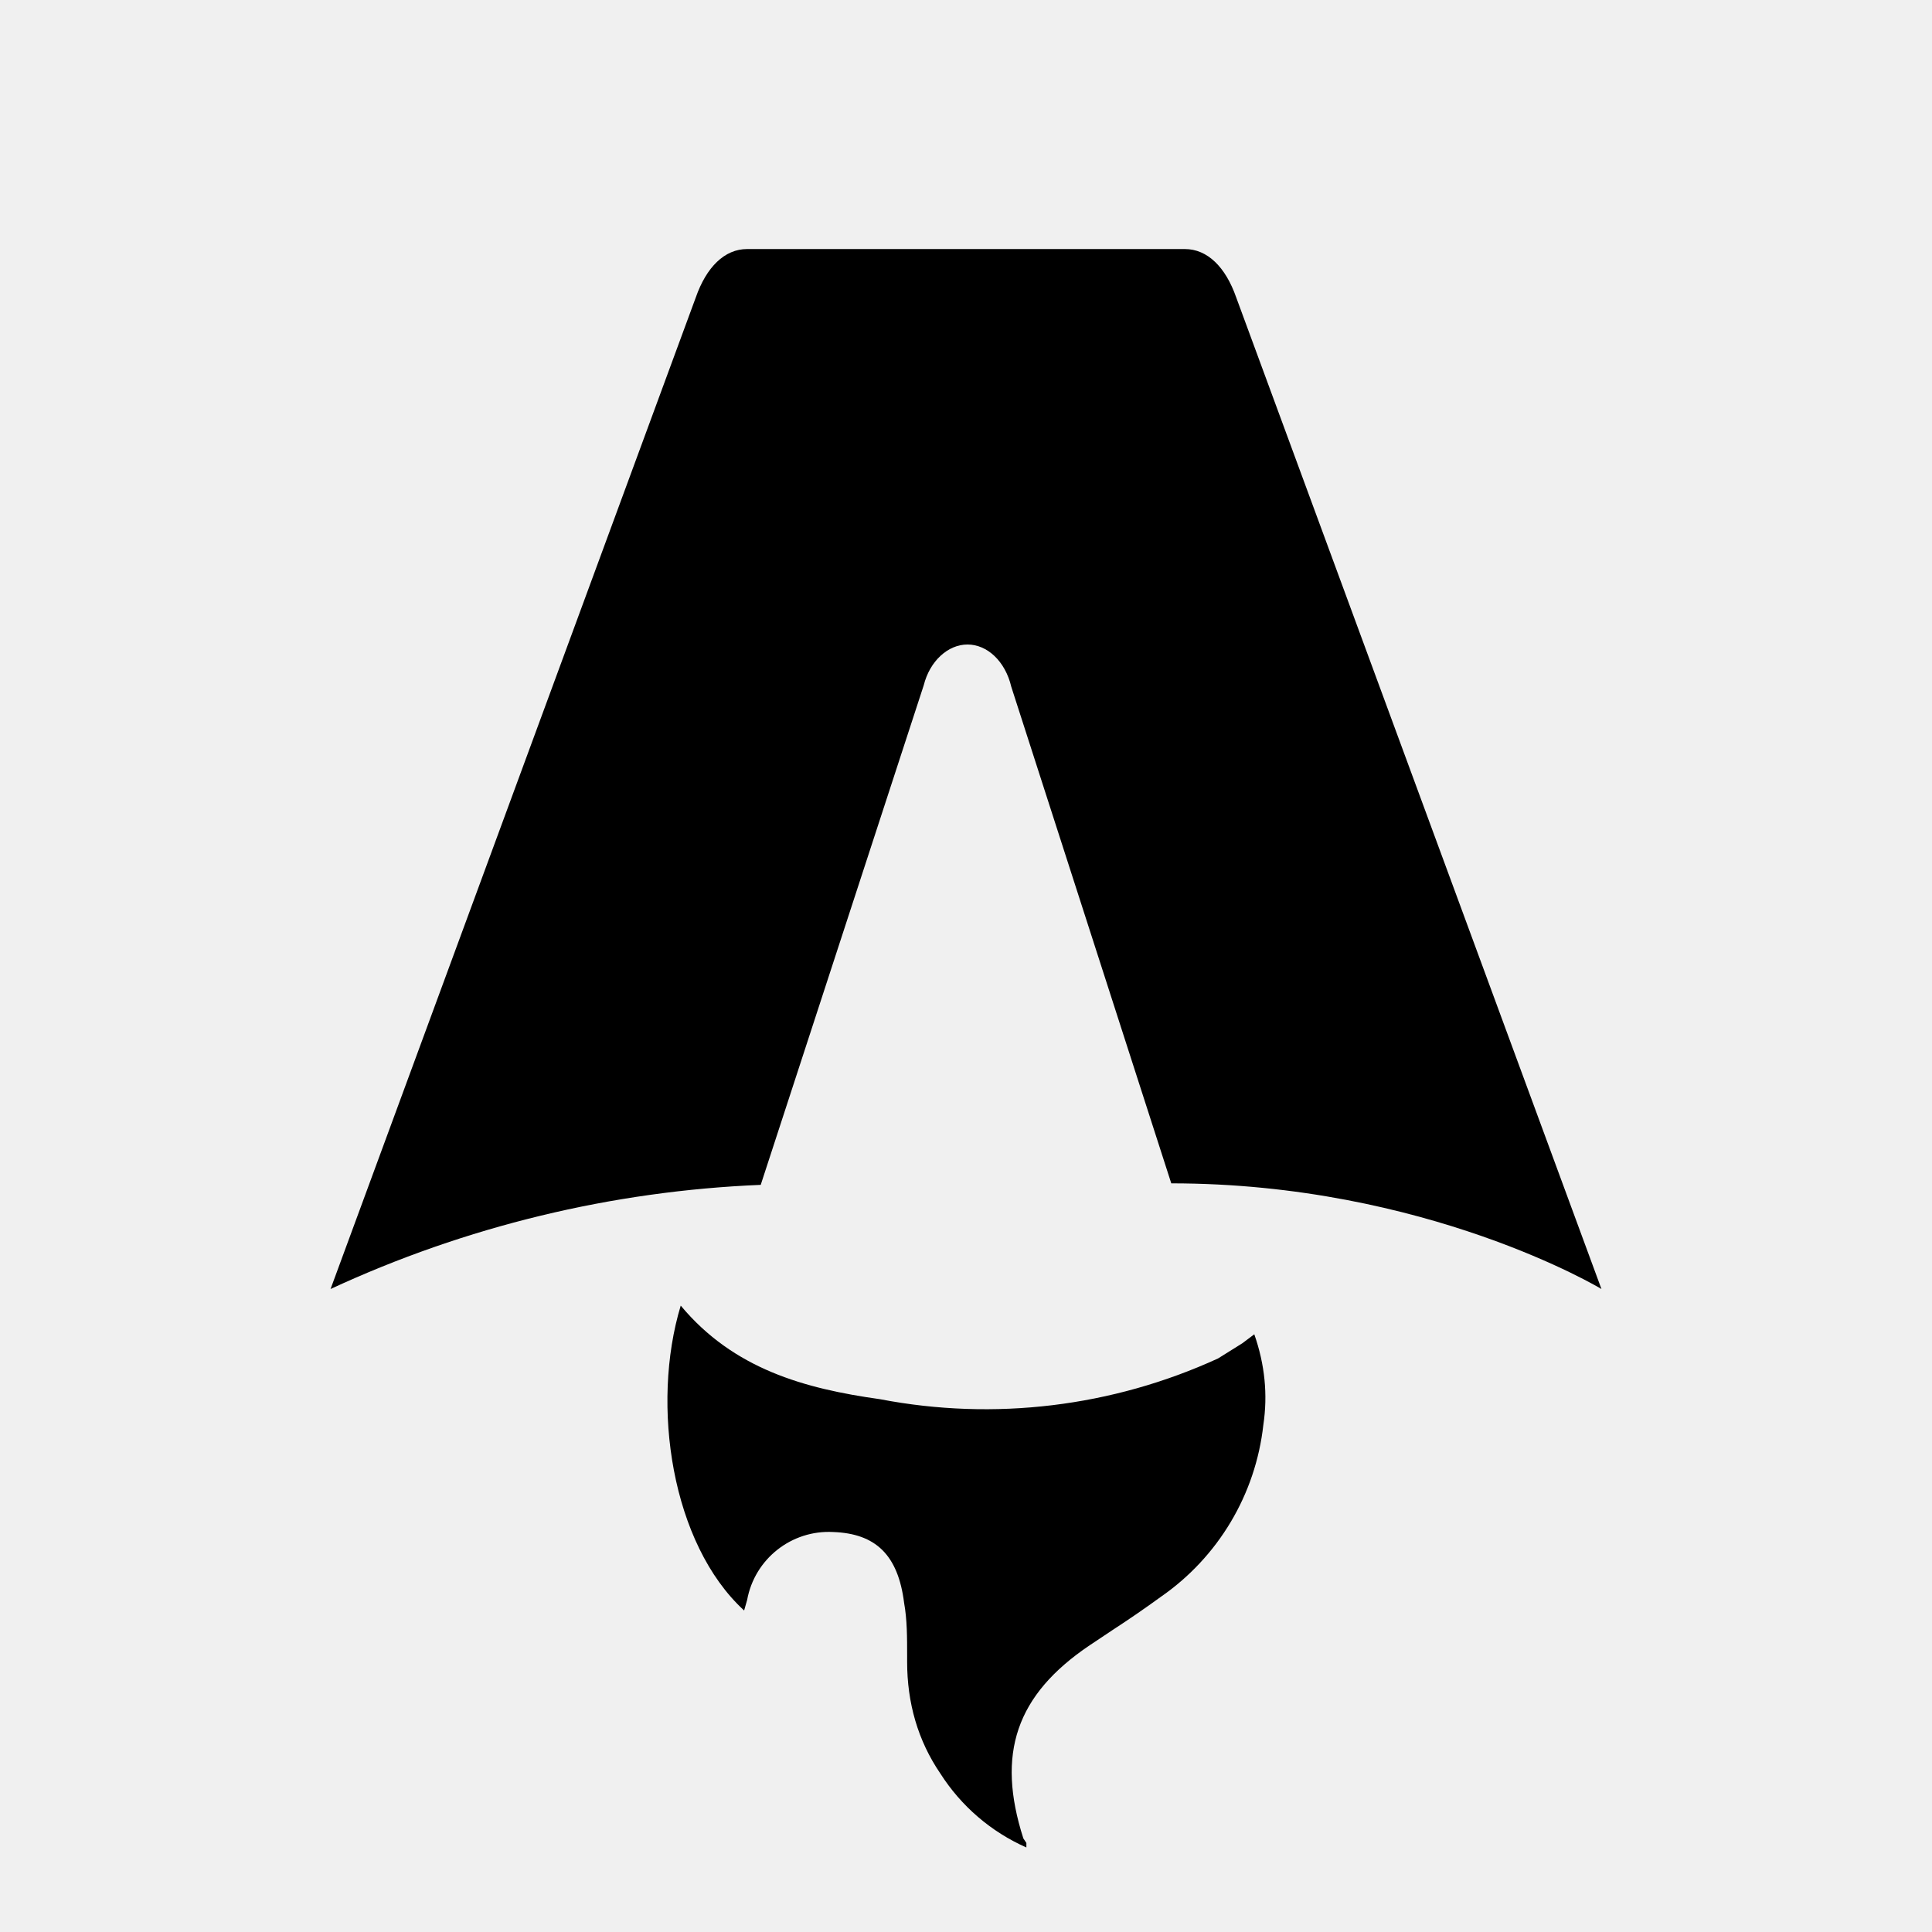
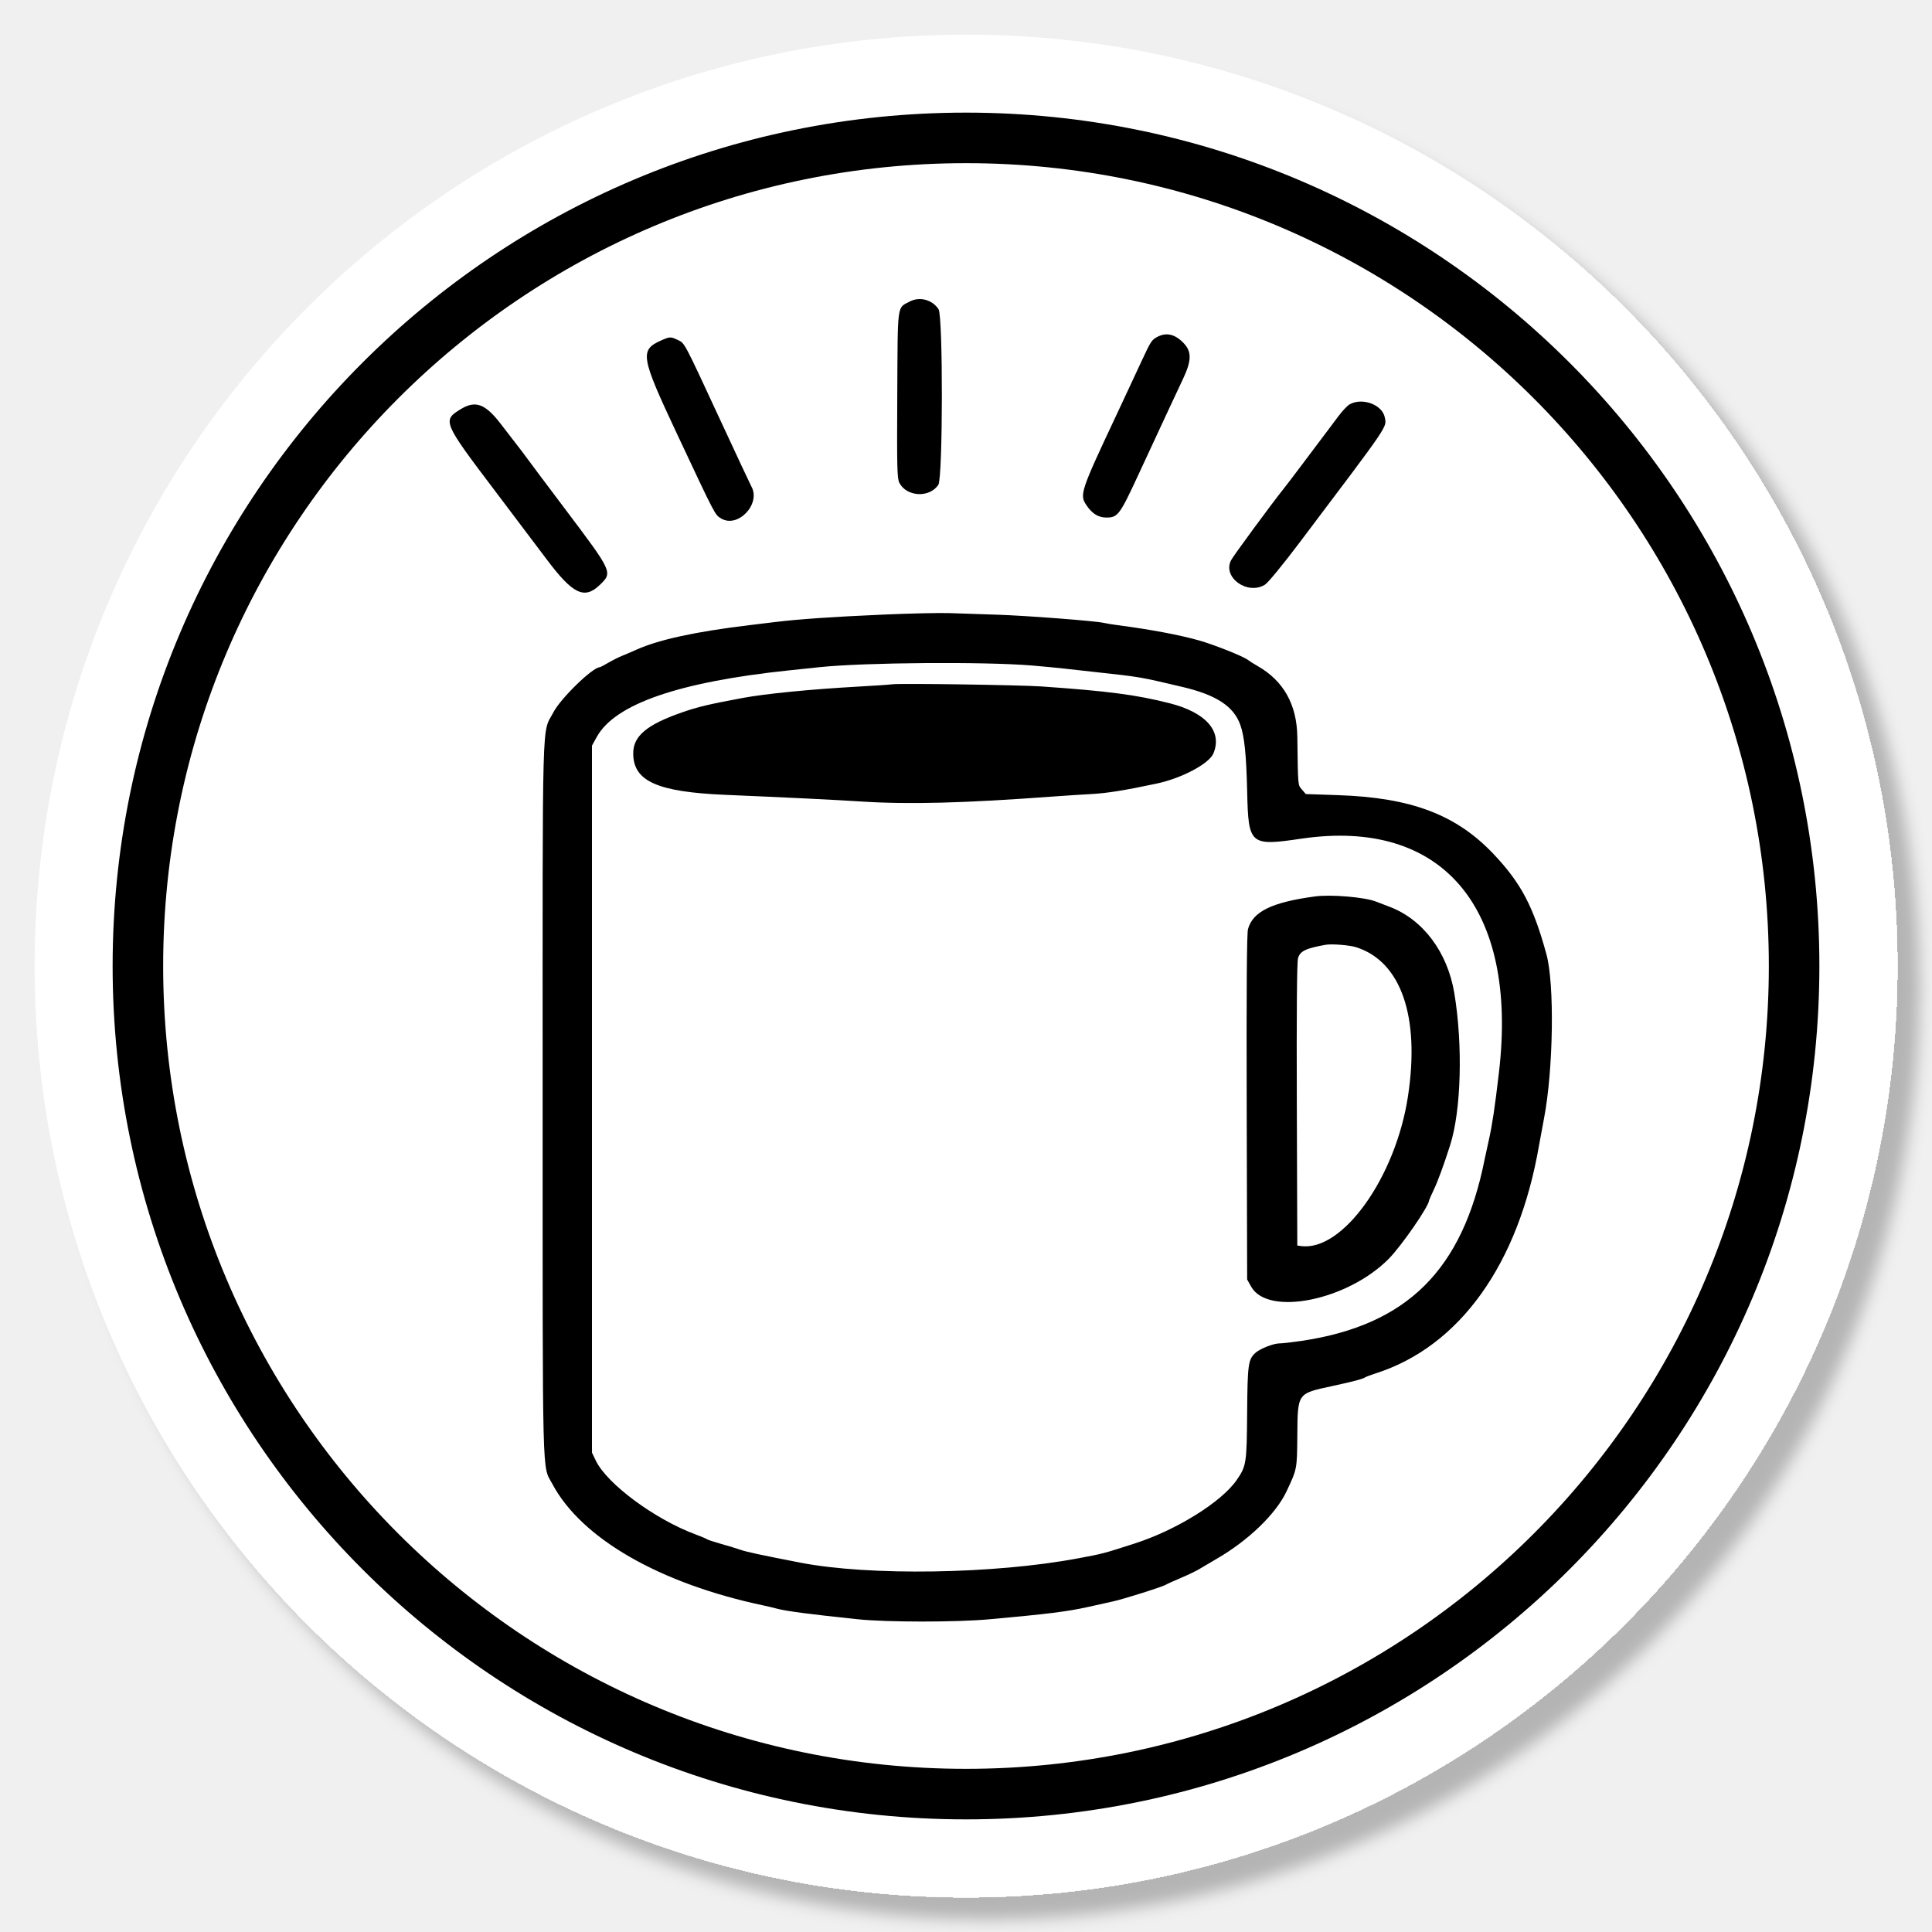
- <svg xmlns="http://www.w3.org/2000/svg" fill="none" viewBox="0 0 128 128">
-   <path d="M50.4 78.5a75.1 75.1 0 0 0-28.5 6.9l24.2-65.7c.7-2 1.9-3.2 3.4-3.2h29c1.5 0 2.7 1.2 3.4 3.2l24.2 65.7s-11.6-7-28.5-7L67 45.5c-.4-1.7-1.6-2.8-2.9-2.8-1.3 0-2.5 1.1-2.9 2.7L50.4 78.5Zm-1.1 28.2Zm-4.2-20.2c-2 6.6-.6 15.8 4.2 20.2a17.5 17.5 0 0 1 .2-.7 5.5 5.5 0 0 1 5.7-4.5c2.8.1 4.3 1.5 4.7 4.7.2 1.1.2 2.3.2 3.5v.4c0 2.7.7 5.2 2.2 7.4a13 13 0 0 0 5.7 4.9v-.3l-.2-.3c-1.8-5.6-.5-9.5 4.4-12.8l1.5-1a73 73 0 0 0 3.2-2.2 16 16 0 0 0 6.8-11.4c.3-2 .1-4-.6-6l-.8.6-1.6 1a37 37 0 0 1-22.4 2.7c-5-.7-9.7-2-13.2-6.2Z" />
-   <style>
-         path { fill: #000; }
-         @media (prefers-color-scheme: dark) {
-             path { fill: #FFF; }
-         }
-     </style>
+ <svg xmlns="http://www.w3.org/2000/svg" width="1338" height="1338" viewBox="0 0 1338 1338" fill="none">
+   <g clip-path="url(#clip0_1095_2)">
+     <g filter="url(#filter0_d_1095_2)">
+       <circle cx="669" cy="669" r="645" fill="white" />
+     </g>
+     <circle cx="669" cy="669" r="573.5" fill="white" stroke="black" stroke-width="35" />
+     <path fill-rule="evenodd" clip-rule="evenodd" d="M630.111 208.79C621.108 213.552 621.748 208.809 621.4 273.393C621.128 324.004 621.304 331.387 622.855 334.386C627.886 344.116 643.636 344.939 649.833 335.796C653.008 331.11 653.146 218.973 649.982 214.144C645.675 207.571 636.891 205.205 630.111 208.79ZM801.682 233.227C797.597 235.351 797.101 236.108 790.485 250.311C788.045 255.548 783.936 264.371 781.353 269.917C778.77 275.463 775.234 283.025 773.497 286.722C748.111 340.732 747.479 342.638 752.512 350.034C756.456 355.829 760.701 358.426 766.229 358.426C774.206 358.426 775.495 356.673 788.92 327.616C794.703 315.096 799.128 305.566 803.227 296.806C805.244 292.492 808.528 285.434 810.523 281.12C812.52 276.807 816.408 268.513 819.165 262.688C825.233 249.868 825.414 243.668 819.893 237.796C813.969 231.494 807.929 229.978 801.682 233.227ZM458.012 235.712C442.871 242.45 443.588 246.684 469.037 300.87C495.663 357.559 495.064 356.409 499.349 359.022C510.986 366.117 527.208 348.974 520.335 336.843C519.728 335.773 510.352 315.755 499.499 292.357C473.306 235.889 474.304 237.779 469.418 235.449C464.488 233.098 463.857 233.112 458.012 235.712ZM934.791 279.966C933.218 280.82 929.744 284.456 927.069 288.042C924.393 291.63 919.354 298.346 915.856 302.967C912.365 307.589 905.537 316.664 900.689 323.134C895.833 329.605 890.451 336.662 888.718 338.82C880.699 348.831 854.152 384.927 852.587 387.964C846.445 399.83 863.895 412.421 876.059 404.903C878.175 403.598 888.366 391.185 900.202 375.493C962.976 292.295 960.356 296.138 959.038 289.114C957.393 280.322 943.664 275.141 934.791 279.966ZM319.334 283.21C306.164 291.183 306.495 291.974 343.299 340.594C355.315 356.467 371.232 377.562 378.669 387.468C396.774 411.584 404.765 415.388 415.489 404.992C424.37 396.385 424.325 396.286 391.582 352.824C377.655 334.338 365.374 317.952 364.292 316.412C363.21 314.871 360.69 311.536 358.694 309C356.696 306.463 351.415 299.615 346.956 293.782C336.212 279.724 329.399 277.118 319.334 283.21ZM611.627 425.639C576.333 427.189 553.399 428.771 536.562 430.817C531.017 431.491 522.949 432.471 518.636 432.993C481.486 437.491 456.272 442.976 440.771 449.934C437.381 451.455 432.844 453.394 430.687 454.244C428.531 455.093 424.35 457.198 421.395 458.923C418.441 460.648 415.759 462.06 415.434 462.06C410.474 462.06 388.308 483.589 383.246 493.324C375.153 508.885 375.788 486.032 375.803 761.37C375.818 1032.8 375.347 1014.23 382.549 1027.74C402.699 1065.55 456.941 1096.71 529.113 1111.94C531.794 1112.5 535.915 1113.49 538.269 1114.12C544.436 1115.78 560.947 1117.94 593.701 1121.38C614.136 1123.53 662.031 1123.54 685.571 1121.4C725.544 1117.77 739.102 1116.08 753.065 1113C758.46 1111.8 766.405 1110.04 770.718 1109.08C778.679 1107.32 805.64 1098.77 807.691 1097.35C808.306 1096.93 812.844 1094.88 817.774 1092.8C822.704 1090.72 828.501 1087.93 830.658 1086.6C832.815 1085.28 838.138 1082.15 842.492 1079.62C864.558 1066.87 883.646 1048.45 890.962 1032.89C898.349 1017.14 898.245 1017.7 898.453 994.023C898.709 964.697 898.413 965.12 922.213 960.001C936.924 956.83 943.824 955.009 945.493 953.851C946.108 953.428 949.391 952.19 952.777 951.104C1010.87 932.543 1051.7 875.512 1065.87 793.127C1066.51 789.43 1068.05 781.112 1069.29 774.642C1075.77 740.883 1076.66 681.66 1070.99 660.925C1061.95 627.84 1053.47 611.73 1034.57 591.686C1008.64 564.211 977.543 552.396 926.597 550.674L904.331 549.921L901.664 546.821C898.788 543.479 898.94 545.153 898.453 510.235C898.142 488.05 888.997 471.653 871.235 461.429C868.328 459.756 865.189 457.785 864.271 457.051C861.18 454.592 840.934 446.51 830.416 443.536C816.865 439.704 796.815 435.939 774.08 432.958C770.383 432.474 766.097 431.773 764.556 431.4C759.013 430.059 710.906 426.356 690.612 425.708C679.213 425.344 664.34 424.848 657.562 424.605C650.783 424.362 630.113 424.827 611.627 425.639ZM714.7 460.894C722.095 461.507 732.43 462.499 737.668 463.097C742.905 463.695 751.98 464.708 757.834 465.349C790.356 468.905 788.783 468.637 818.894 475.737C842.356 481.27 854.36 489.127 858.952 501.955C861.843 510.039 863.129 522.593 863.728 548.46C864.574 585.155 865.629 586.07 901.24 580.818C999.003 566.402 1051.51 628.528 1038.09 742.711C1035.21 767.244 1033.49 778.759 1031.16 789.206C1029.85 795.06 1028.53 801.11 1028.23 802.65C1012.94 879.601 974.524 917.744 901.32 928.638C894.899 929.588 888.007 930.371 886.01 930.371C881.945 930.371 872.633 934.037 869.494 936.872C864.439 941.448 863.959 944.89 863.704 978.546C863.432 1013.42 863.145 1015.28 856.516 1024.91C846.014 1040.18 814.775 1059.63 785.844 1068.93C763.505 1076.11 764.206 1075.92 746.631 1079.22C688.409 1090.15 602.033 1091.49 554.266 1082.21C525.65 1076.64 516.733 1074.72 512.474 1073.19C510.317 1072.42 504.52 1070.65 499.59 1069.28C494.66 1067.9 490.123 1066.4 489.507 1065.94C488.89 1065.49 485.494 1064.05 481.956 1062.75C453.76 1052.36 420.44 1027.76 412.648 1011.58L409.961 1006V761.197V516.397L413.322 510.316C425.873 487.609 470.025 472.306 546.085 464.304C551.323 463.754 561.05 462.731 567.7 462.033C598.619 458.787 681.552 458.144 714.7 460.894ZM617.789 473.913C616.248 474.161 605.913 474.865 594.821 475.478C561.856 477.3 530.153 480.414 514.155 483.404C490.614 487.801 483.211 489.564 472.301 493.374C447.894 501.896 438.543 509.737 438.535 521.688C438.519 540.992 455.091 548.46 502.391 550.468C545.538 552.299 577.949 553.891 596.871 555.104C629.446 557.194 667.49 556.205 728.704 551.674C737.023 551.06 749.376 550.257 756.154 549.894C766.648 549.33 779.048 547.335 800.968 542.681C818.446 538.97 837.356 528.931 840.343 521.776C846.717 506.519 835.272 493.431 809.931 487.007C786.882 481.164 767.28 478.597 721.422 475.41C706.098 474.345 622.595 473.139 617.789 473.913ZM910.76 620.817C880.891 624.814 867.569 631.316 864.287 643.493C863.464 646.549 863.185 685.141 863.4 767.028L863.712 886.118L866.507 891.102C878.095 911.723 933.019 900.677 961.578 871.982C970.579 862.933 989.747 835.172 989.747 831.182C989.747 830.95 991.248 827.587 993.077 823.708C995.92 817.693 999.849 806.952 1004.27 793.127C1011.94 769.199 1013.19 723.934 1007.18 687.767C1002.47 659.387 985.466 636.732 962.297 627.977C958.607 626.58 954.414 624.973 952.993 624.408C945.214 621.317 921.861 619.332 910.76 620.817ZM939.168 655.992C970.259 665.82 983.509 703.938 975.075 759.301C966.514 815.545 929.632 867.038 900.849 862.933L898.437 862.59L898.11 765.118C897.894 700.586 898.173 666.293 898.94 663.643C900.378 658.645 904.155 656.801 918.044 654.314C922.277 653.557 934.544 654.532 939.168 655.992Z" fill="black" />
+   </g>
+   <defs>
+     <filter id="filter0_d_1095_2" x="24" y="24" width="1315.6" height="1315.6" filterUnits="userSpaceOnUse" color-interpolation-filters="sRGB">
+       <feFlood flood-opacity="0" result="BackgroundImageFix" />
+       <feColorMatrix in="SourceAlpha" type="matrix" values="0 0 0 0 0 0 0 0 0 0 0 0 0 0 0 0 0 0 127 0" result="hardAlpha" />
+       <feOffset dx="15" dy="15" />
+       <feGaussianBlur stdDeviation="5.3" />
+       <feComposite in2="hardAlpha" operator="out" />
+       <feColorMatrix type="matrix" values="0 0 0 0 0 0 0 0 0 0 0 0 0 0 0 0 0 0 0.25 0" />
+       <feBlend mode="normal" in2="BackgroundImageFix" result="effect1_dropShadow_1095_2" />
+       <feBlend mode="normal" in="SourceGraphic" in2="effect1_dropShadow_1095_2" result="shape" />
+     </filter>
+     <clipPath id="clip0_1095_2">
+       <rect width="1338" height="1338" fill="white" />
+     </clipPath>
+   </defs>
</svg>
